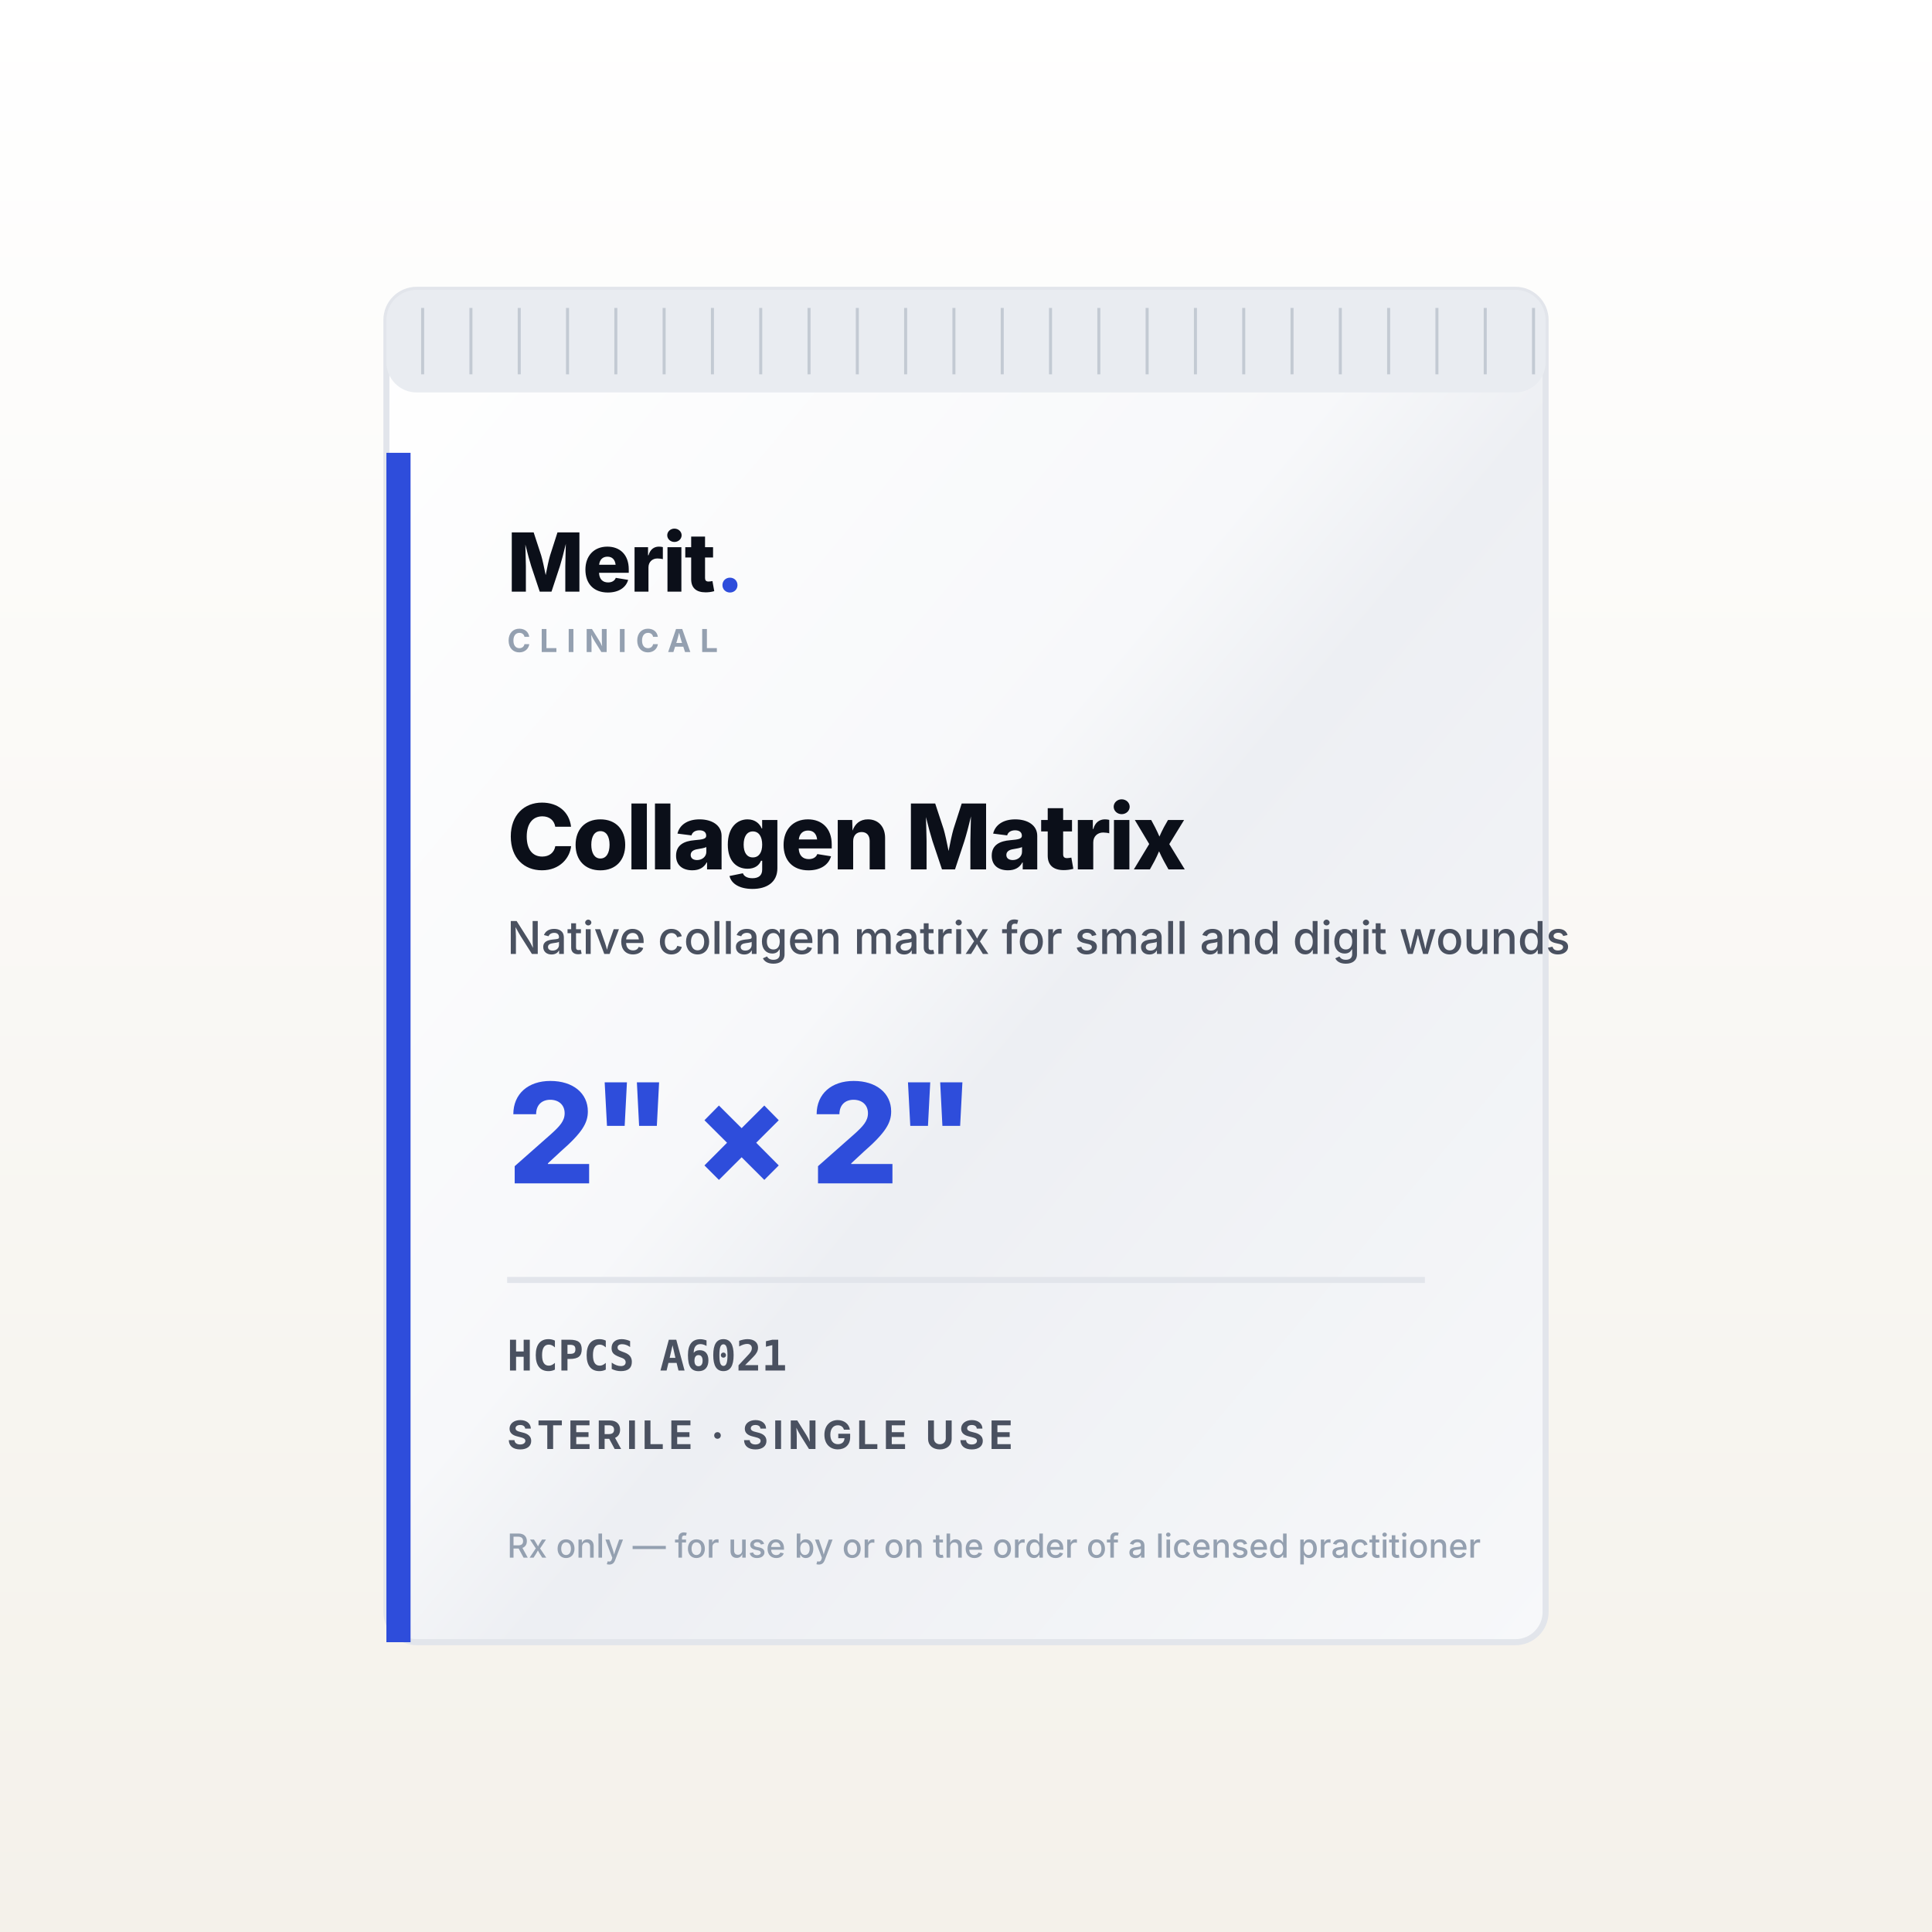
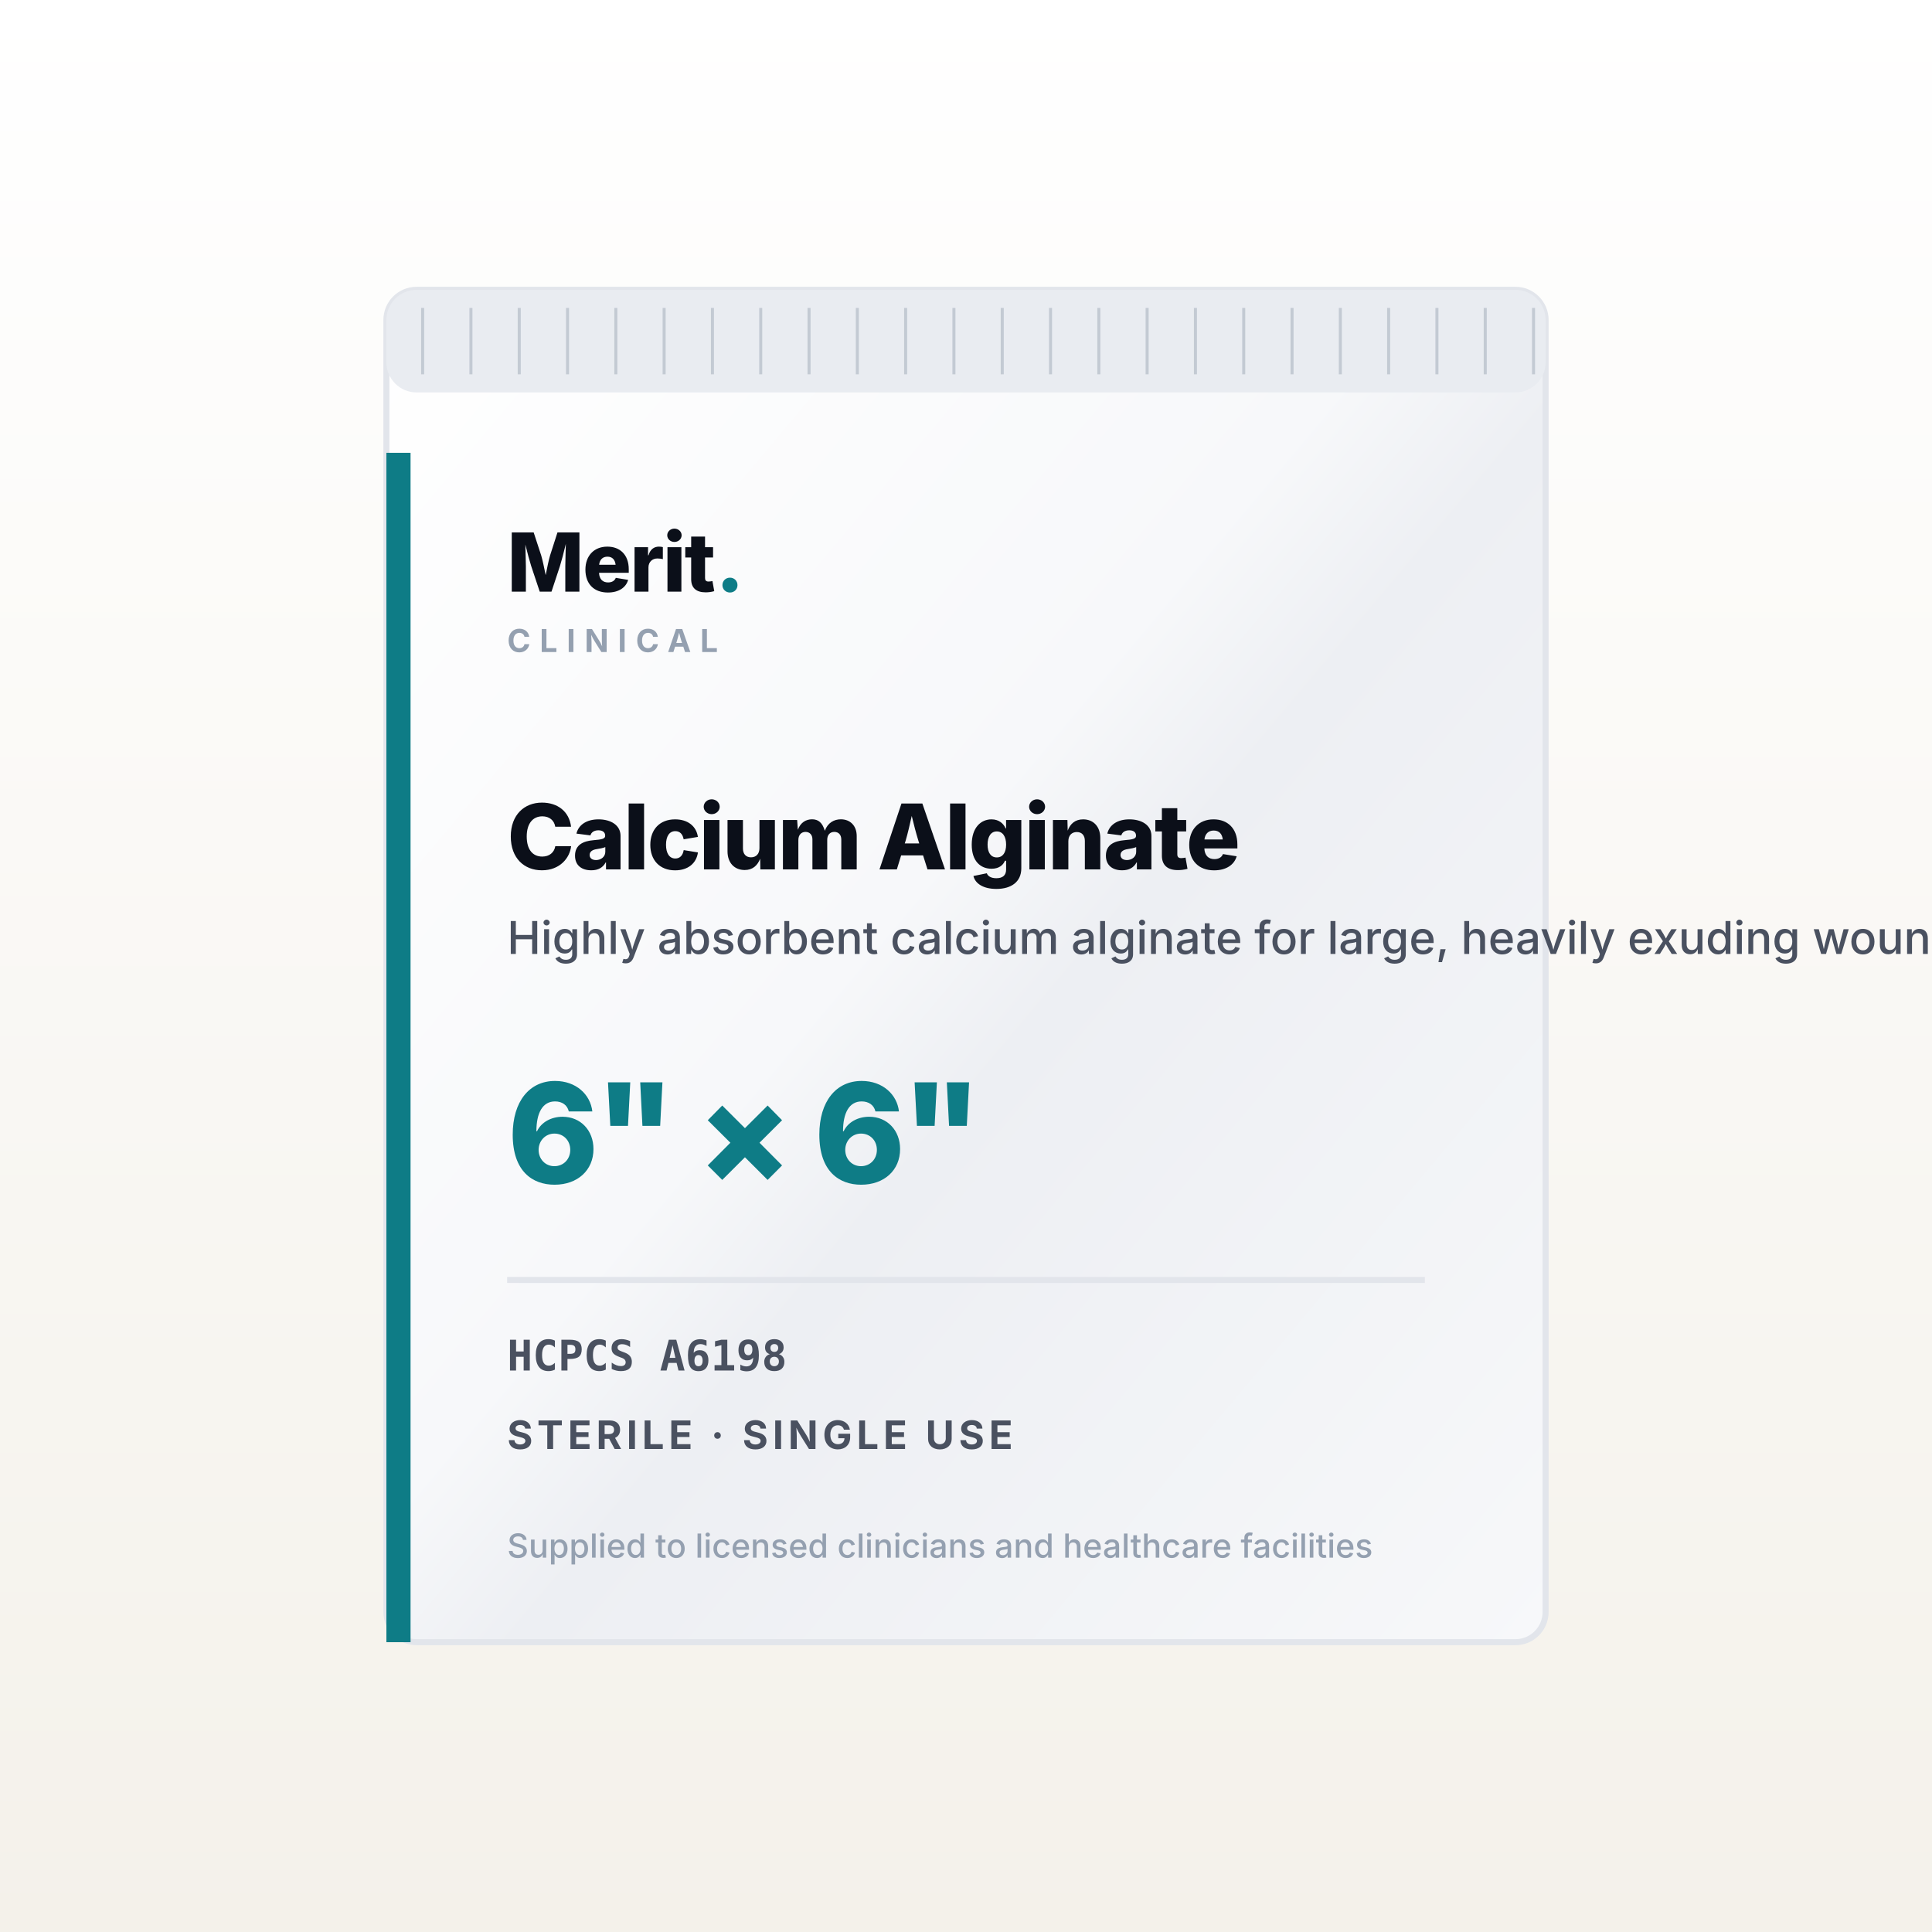
- <svg xmlns="http://www.w3.org/2000/svg" viewBox="0 0 640 640" width="640" height="640" role="img" aria-label="Collagen Matrix">
+ <svg xmlns="http://www.w3.org/2000/svg" viewBox="0 0 640 640" width="640" height="640" role="img" aria-label="Calcium Alginate">
  <defs>
    <linearGradient id="bg" x1="0" y1="0" x2="0" y2="1">
      <stop offset="0" stop-color="#FFFFFF" />
      <stop offset="1" stop-color="#F4F1EA" />
    </linearGradient>
    <linearGradient id="foil" x1="0" y1="0" x2="1" y2="1">
      <stop offset="0" stop-color="#FFFFFF" />
      <stop offset="0.45" stop-color="#F7F8FA" />
      <stop offset="0.55" stop-color="#EDEFF3" />
      <stop offset="1" stop-color="#F7F8FA" />
    </linearGradient>
  </defs>
  <rect width="640" height="640" fill="url(#bg)" />
  <g>
    <rect x="128" y="96" width="384" height="448" rx="10" fill="url(#foil)" stroke="#E2E5EB" stroke-width="2" />
    <rect x="128" y="96" width="384" height="34" rx="10" fill="#E9ECF1" />
    <g stroke="#94A0B0" stroke-width="1" opacity="0.45">
      <line x1="140" y1="102" x2="140" y2="124" />
      <line x1="156" y1="102" x2="156" y2="124" />
      <line x1="172" y1="102" x2="172" y2="124" />
      <line x1="188" y1="102" x2="188" y2="124" />
      <line x1="204" y1="102" x2="204" y2="124" />
      <line x1="220" y1="102" x2="220" y2="124" />
      <line x1="236" y1="102" x2="236" y2="124" />
      <line x1="252" y1="102" x2="252" y2="124" />
      <line x1="268" y1="102" x2="268" y2="124" />
      <line x1="284" y1="102" x2="284" y2="124" />
      <line x1="300" y1="102" x2="300" y2="124" />
      <line x1="316" y1="102" x2="316" y2="124" />
      <line x1="332" y1="102" x2="332" y2="124" />
      <line x1="348" y1="102" x2="348" y2="124" />
      <line x1="364" y1="102" x2="364" y2="124" />
      <line x1="380" y1="102" x2="380" y2="124" />
      <line x1="396" y1="102" x2="396" y2="124" />
      <line x1="412" y1="102" x2="412" y2="124" />
      <line x1="428" y1="102" x2="428" y2="124" />
      <line x1="444" y1="102" x2="444" y2="124" />
      <line x1="460" y1="102" x2="460" y2="124" />
      <line x1="476" y1="102" x2="476" y2="124" />
      <line x1="492" y1="102" x2="492" y2="124" />
      <line x1="508" y1="102" x2="508" y2="124" />
    </g>
-     <rect x="128" y="150" width="8" height="394" fill="#2E4DDB" />
+     <rect x="128" y="150" width="8" height="394" fill="#0E7C86" />
  </g>
-   <text x="168" y="196" font-family="Inter, system-ui, sans-serif" font-size="27" font-weight="800" fill="#0B0F19" letter-spacing="-0.5">Merit<tspan fill="#2E4DDB">.</tspan>
+   <text x="168" y="196" font-family="Inter, system-ui, sans-serif" font-size="27" font-weight="800" fill="#0B0F19" letter-spacing="-0.5">Merit<tspan fill="#0E7C86">.</tspan>
  </text>
  <text x="168" y="216" font-family="Inter, system-ui, sans-serif" font-size="10.5" font-weight="700" fill="#94A0B0" letter-spacing="3">CLINICAL</text>
-   <text x="168" y="288" font-family="Inter, system-ui, sans-serif" font-size="30" font-weight="800" fill="#0B0F19" letter-spacing="-0.7">Collagen Matrix</text>
-   <text x="168" y="316" font-family="Inter, system-ui, sans-serif" font-size="15" font-weight="500" fill="#4A5160">Native collagen matrix for small and digit wounds</text>
-   <text x="168" y="392" font-family="Inter, system-ui, sans-serif" font-size="46" font-weight="800" fill="#2E4DDB" letter-spacing="-1.5">2" × 2"</text>
+   <text x="168" y="288" font-family="Inter, system-ui, sans-serif" font-size="30" font-weight="800" fill="#0B0F19" letter-spacing="-0.7">Calcium Alginate</text>
+   <text x="168" y="316" font-family="Inter, system-ui, sans-serif" font-size="15" font-weight="500" fill="#4A5160">Highly absorbent calcium alginate for large, heavily exuding wounds</text>
+   <text x="168" y="392" font-family="Inter, system-ui, sans-serif" font-size="46" font-weight="800" fill="#0E7C86" letter-spacing="-1.5">6" × 6"</text>
  <line x1="168" y1="424" x2="472" y2="424" stroke="#E2E5EB" stroke-width="2" />
-   <text x="168" y="454" font-family="ui-monospace, monospace" font-size="14" font-weight="600" fill="#4A5160">HCPCS A6021</text>
+   <text x="168" y="454" font-family="ui-monospace, monospace" font-size="14" font-weight="600" fill="#4A5160">HCPCS A6198</text>
  <text x="168" y="480" font-family="Inter, system-ui, sans-serif" font-size="13" font-weight="700" fill="#4A5160" letter-spacing="1.5">STERILE · SINGLE USE</text>
-   <text x="168" y="516" font-family="Inter, system-ui, sans-serif" font-size="11" font-weight="500" fill="#94A0B0">Rx only — for use by or on the order of a licensed practitioner</text>
+   <text x="168" y="516" font-family="Inter, system-ui, sans-serif" font-size="11" font-weight="500" fill="#94A0B0">Supplied to licensed clinicians and healthcare facilities</text>
</svg>
